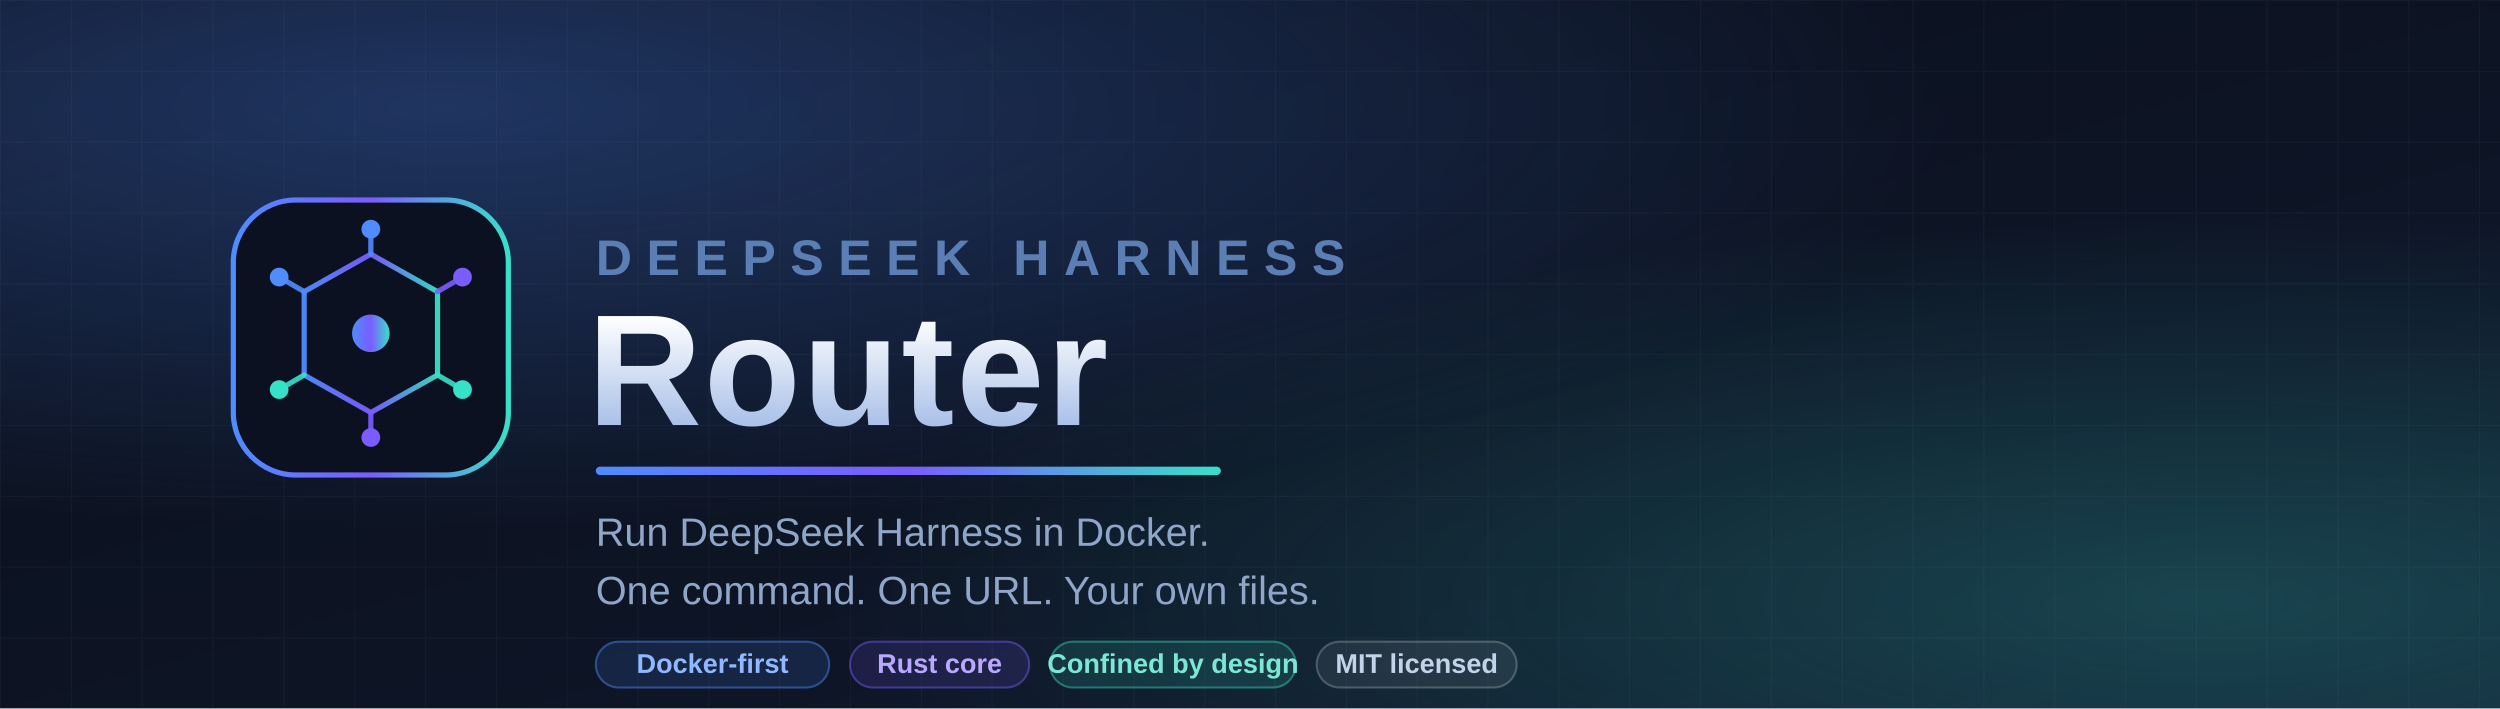
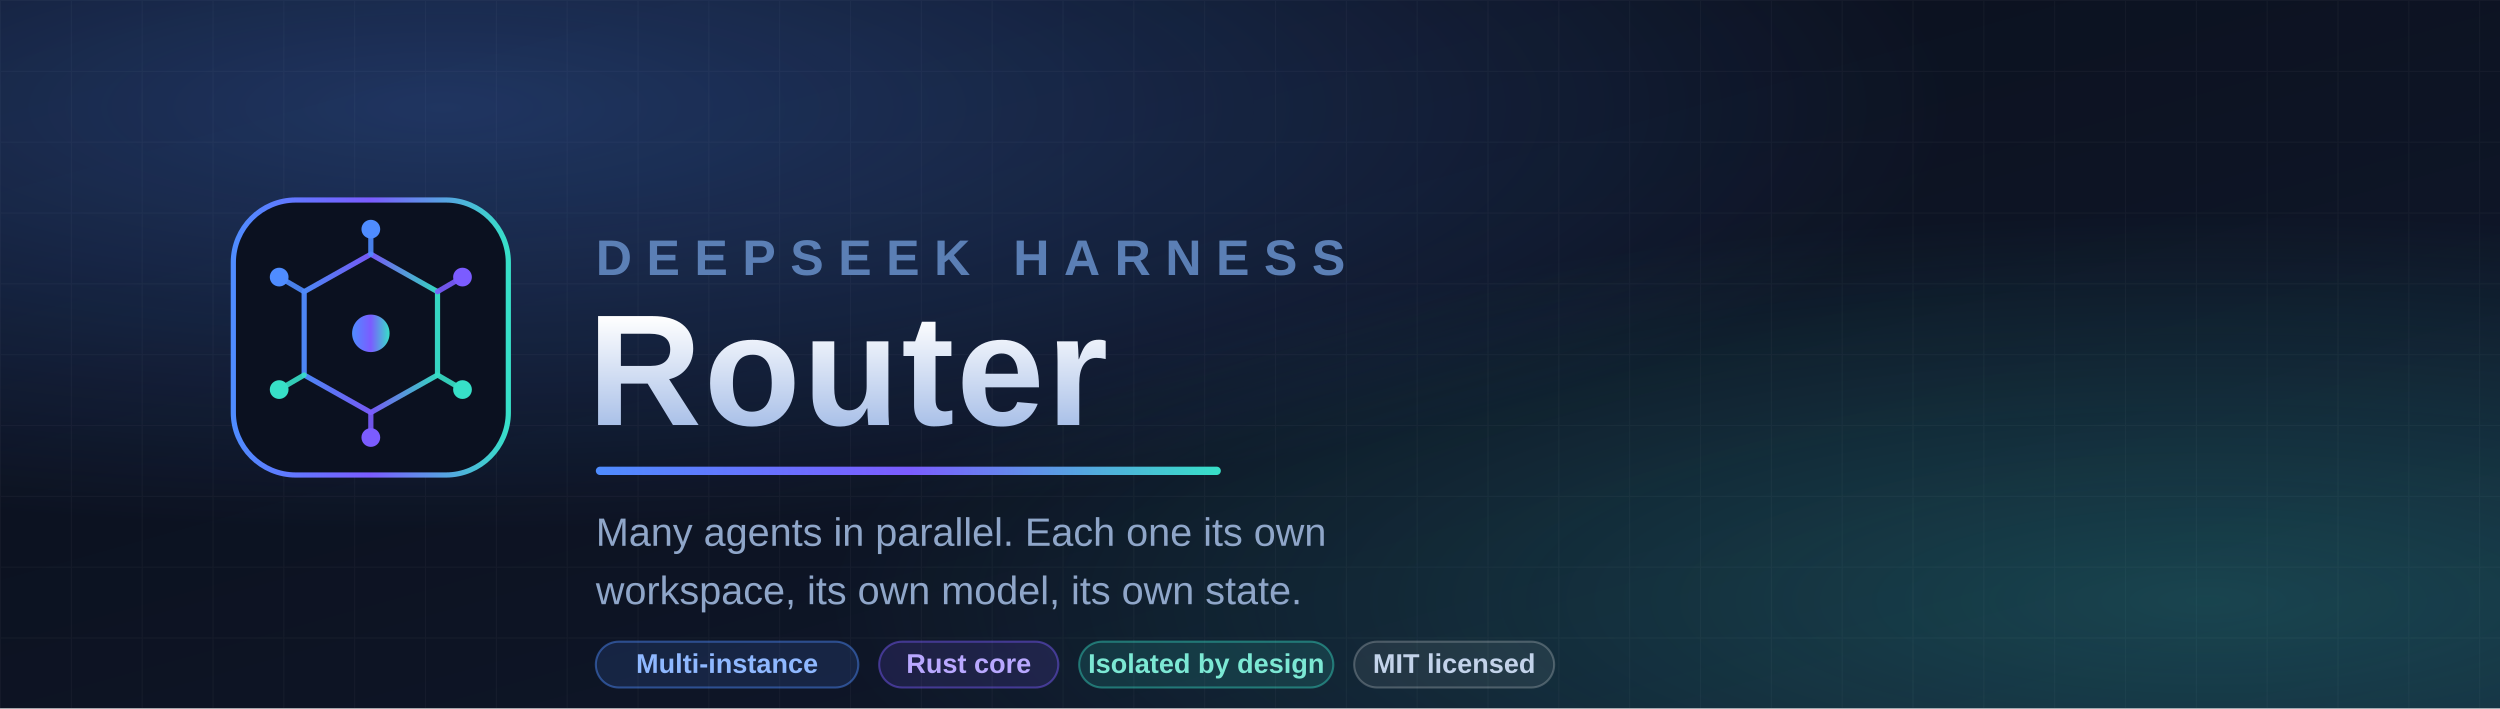
<svg xmlns="http://www.w3.org/2000/svg" viewBox="0 0 1200 340" width="1200" height="340" role="img" aria-label="DeepSeek Harness Router">
  <defs>
    <linearGradient id="bg" x1="0" y1="0" x2="1" y2="1">
      <stop offset="0%" stop-color="#0a0e1a" />
      <stop offset="55%" stop-color="#0d1424" />
      <stop offset="100%" stop-color="#111a30" />
    </linearGradient>
    <linearGradient id="accent" x1="0" y1="0" x2="1" y2="0">
      <stop offset="0%" stop-color="#4f8cff" />
      <stop offset="50%" stop-color="#7b5cff" />
      <stop offset="100%" stop-color="#37e0c8" />
    </linearGradient>
    <linearGradient id="title" x1="0" y1="0" x2="0" y2="1">
      <stop offset="0%" stop-color="#ffffff" />
      <stop offset="100%" stop-color="#a9c0e8" />
    </linearGradient>
    <radialGradient id="glow1" cx="0.18" cy="0.15" r="0.6">
      <stop offset="0%" stop-color="#4f8cff" stop-opacity="0.30" />
      <stop offset="100%" stop-color="#4f8cff" stop-opacity="0" />
    </radialGradient>
    <radialGradient id="glow2" cx="0.88" cy="0.85" r="0.55">
      <stop offset="0%" stop-color="#37e0c8" stop-opacity="0.22" />
      <stop offset="100%" stop-color="#37e0c8" stop-opacity="0" />
    </radialGradient>
    <pattern id="grid" width="34" height="34" patternUnits="userSpaceOnUse">
      <path d="M34 0 L0 0 0 34" fill="none" stroke="#ffffff" stroke-opacity="0.035" stroke-width="1" />
    </pattern>
  </defs>
  <rect width="1200" height="340" fill="url(#bg)" />
  <rect width="1200" height="340" fill="url(#grid)" />
  <rect width="1200" height="340" fill="url(#glow1)" />
  <rect width="1200" height="340" fill="url(#glow2)" />
  <g transform="translate(112,96)">
    <rect x="0" y="0" width="132" height="132" rx="30" fill="#0b1120" stroke="url(#accent)" stroke-width="2.5" />
    <path d="M66 26 L98 44 L98 84 L66 102 L34 84 L34 44 Z" fill="none" stroke="url(#accent)" stroke-width="2.5" stroke-linejoin="round" opacity="0.95" />
    <circle cx="66" cy="64" r="9" fill="url(#accent)" />
    <path d="M66 26 L66 14" stroke="#4f8cff" stroke-width="2.5" stroke-linecap="round" opacity="0.9" />
    <path d="M98 44 L110 37" stroke="#7b5cff" stroke-width="2.5" stroke-linecap="round" opacity="0.9" />
    <path d="M98 84 L110 91" stroke="#37e0c8" stroke-width="2.5" stroke-linecap="round" opacity="0.9" />
    <path d="M34 84 L22 91" stroke="#37e0c8" stroke-width="2.5" stroke-linecap="round" opacity="0.9" />
    <path d="M34 44 L22 37" stroke="#4f8cff" stroke-width="2.5" stroke-linecap="round" opacity="0.9" />
    <path d="M66 102 L66 114" stroke="#7b5cff" stroke-width="2.5" stroke-linecap="round" opacity="0.9" />
    <circle cx="66" cy="14" r="4.5" fill="#4f8cff" />
    <circle cx="110" cy="37" r="4.5" fill="#7b5cff" />
    <circle cx="110" cy="91" r="4.5" fill="#37e0c8" />
    <circle cx="22" cy="91" r="4.5" fill="#37e0c8" />
    <circle cx="22" cy="37" r="4.5" fill="#4f8cff" />
    <circle cx="66" cy="114" r="4.5" fill="#7b5cff" />
  </g>
  <text x="286" y="132" font-family="'Segoe UI', -apple-system, BlinkMacSystemFont, 'Helvetica Neue', Arial, sans-serif" font-size="24" font-weight="600" letter-spacing="7" fill="#5b7fb5">DEEPSEEK HARNESS</text>
  <text x="282" y="204" font-family="'Segoe UI', -apple-system, BlinkMacSystemFont, 'Helvetica Neue', Arial, sans-serif" font-size="76" font-weight="800" letter-spacing="1" fill="url(#title)">Router</text>
  <rect x="286" y="224" width="300" height="4" rx="2" fill="url(#accent)" />
-   <text x="286" y="262" font-family="'Segoe UI', -apple-system, BlinkMacSystemFont, 'Helvetica Neue', Arial, sans-serif" font-size="19" fill="#8fa6c9">Run DeepSeek Harness in Docker.</text>
-   <text x="286" y="290" font-family="'Segoe UI', -apple-system, BlinkMacSystemFont, 'Helvetica Neue', Arial, sans-serif" font-size="19" fill="#8fa6c9">One command. One URL. Your own files.</text>
+   <text x="286" y="262" font-family="'Segoe UI', -apple-system, BlinkMacSystemFont, 'Helvetica Neue', Arial, sans-serif" font-size="19" fill="#8fa6c9">Many agents in parallel. Each one its own</text>
+   <text x="286" y="290" font-family="'Segoe UI', -apple-system, BlinkMacSystemFont, 'Helvetica Neue', Arial, sans-serif" font-size="19" fill="#8fa6c9">workspace, its own model, its own state.</text>
  <g font-family="'Segoe UI', -apple-system, BlinkMacSystemFont, 'Helvetica Neue', Arial, sans-serif" font-size="13" font-weight="600">
-     <rect x="286" y="308" width="112" height="22" rx="11" fill="#4f8cff" fill-opacity="0.14" stroke="#4f8cff" stroke-opacity="0.45" />
-     <text x="342" y="323" text-anchor="middle" fill="#8fb8ff">Docker-first</text>
-     <rect x="408" y="308" width="86" height="22" rx="11" fill="#7b5cff" fill-opacity="0.14" stroke="#7b5cff" stroke-opacity="0.45" />
-     <text x="451" y="323" text-anchor="middle" fill="#b9a8ff">Rust core</text>
-     <rect x="504" y="308" width="118" height="22" rx="11" fill="#37e0c8" fill-opacity="0.13" stroke="#37e0c8" stroke-opacity="0.42" />
-     <text x="563" y="323" text-anchor="middle" fill="#7ce8d4">Confined by design</text>
-     <rect x="632" y="308" width="96" height="22" rx="11" fill="#ffffff" fill-opacity="0.07" stroke="#ffffff" stroke-opacity="0.22" />
-     <text x="680" y="323" text-anchor="middle" fill="#c3d3ea">MIT licensed</text>
+     <rect x="286" y="308" width="126" height="22" rx="11" fill="#4f8cff" fill-opacity="0.14" stroke="#4f8cff" stroke-opacity="0.45" />
+     <text x="349" y="323" text-anchor="middle" fill="#8fb8ff">Multi-instance</text>
+     <rect x="422" y="308" width="86" height="22" rx="11" fill="#7b5cff" fill-opacity="0.14" stroke="#7b5cff" stroke-opacity="0.45" />
+     <text x="465" y="323" text-anchor="middle" fill="#b9a8ff">Rust core</text>
+     <rect x="518" y="308" width="122" height="22" rx="11" fill="#37e0c8" fill-opacity="0.13" stroke="#37e0c8" stroke-opacity="0.42" />
+     <text x="579" y="323" text-anchor="middle" fill="#7ce8d4">Isolated by design</text>
+     <rect x="650" y="308" width="96" height="22" rx="11" fill="#ffffff" fill-opacity="0.07" stroke="#ffffff" stroke-opacity="0.22" />
+     <text x="698" y="323" text-anchor="middle" fill="#c3d3ea">MIT licensed</text>
  </g>
</svg>
